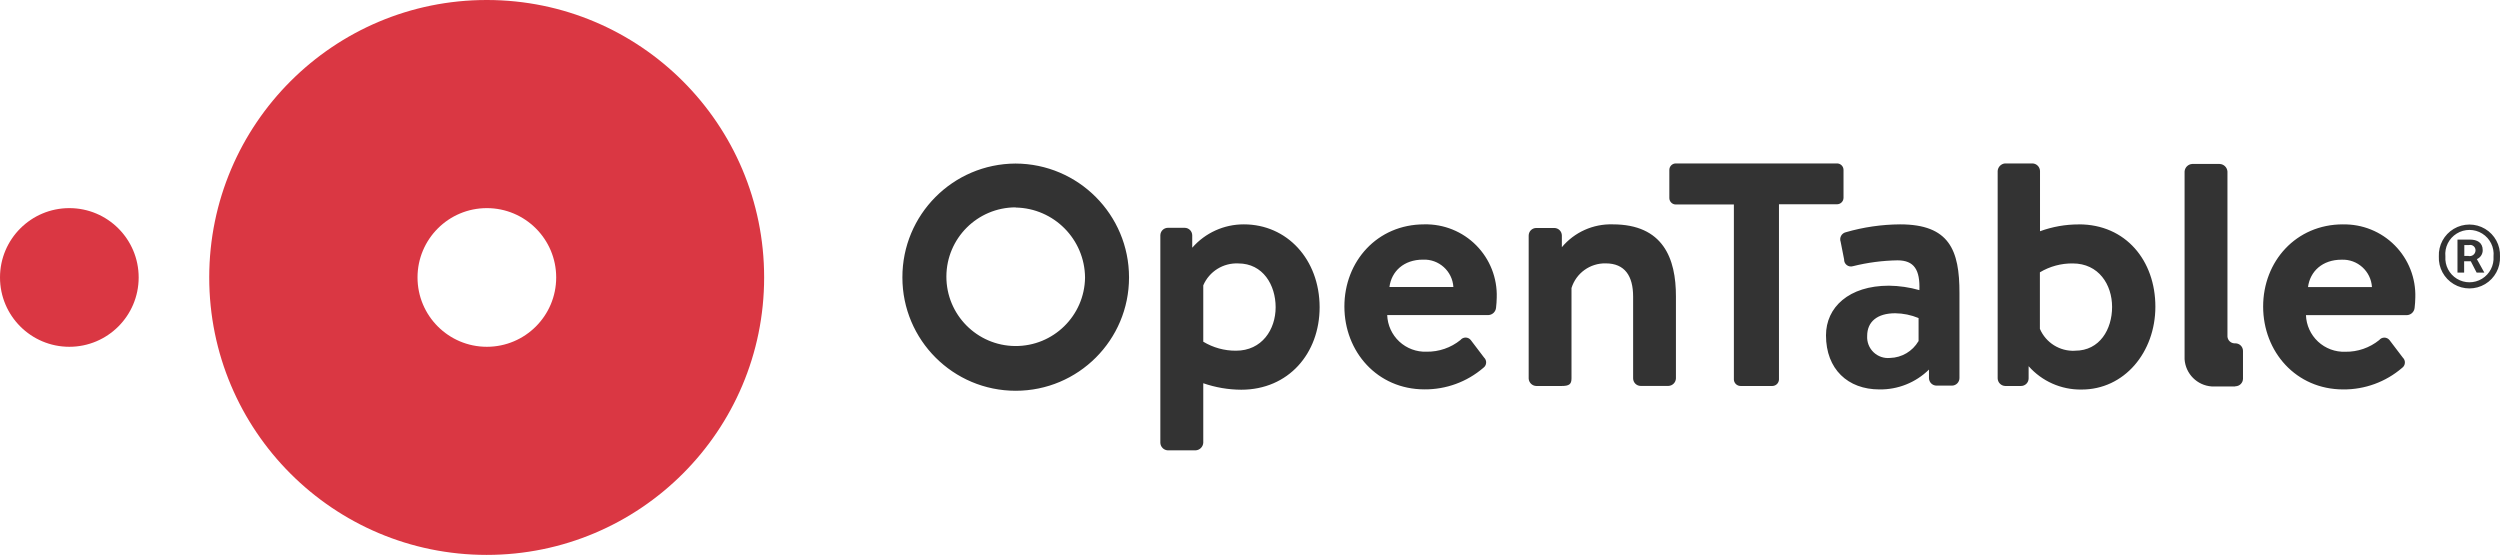
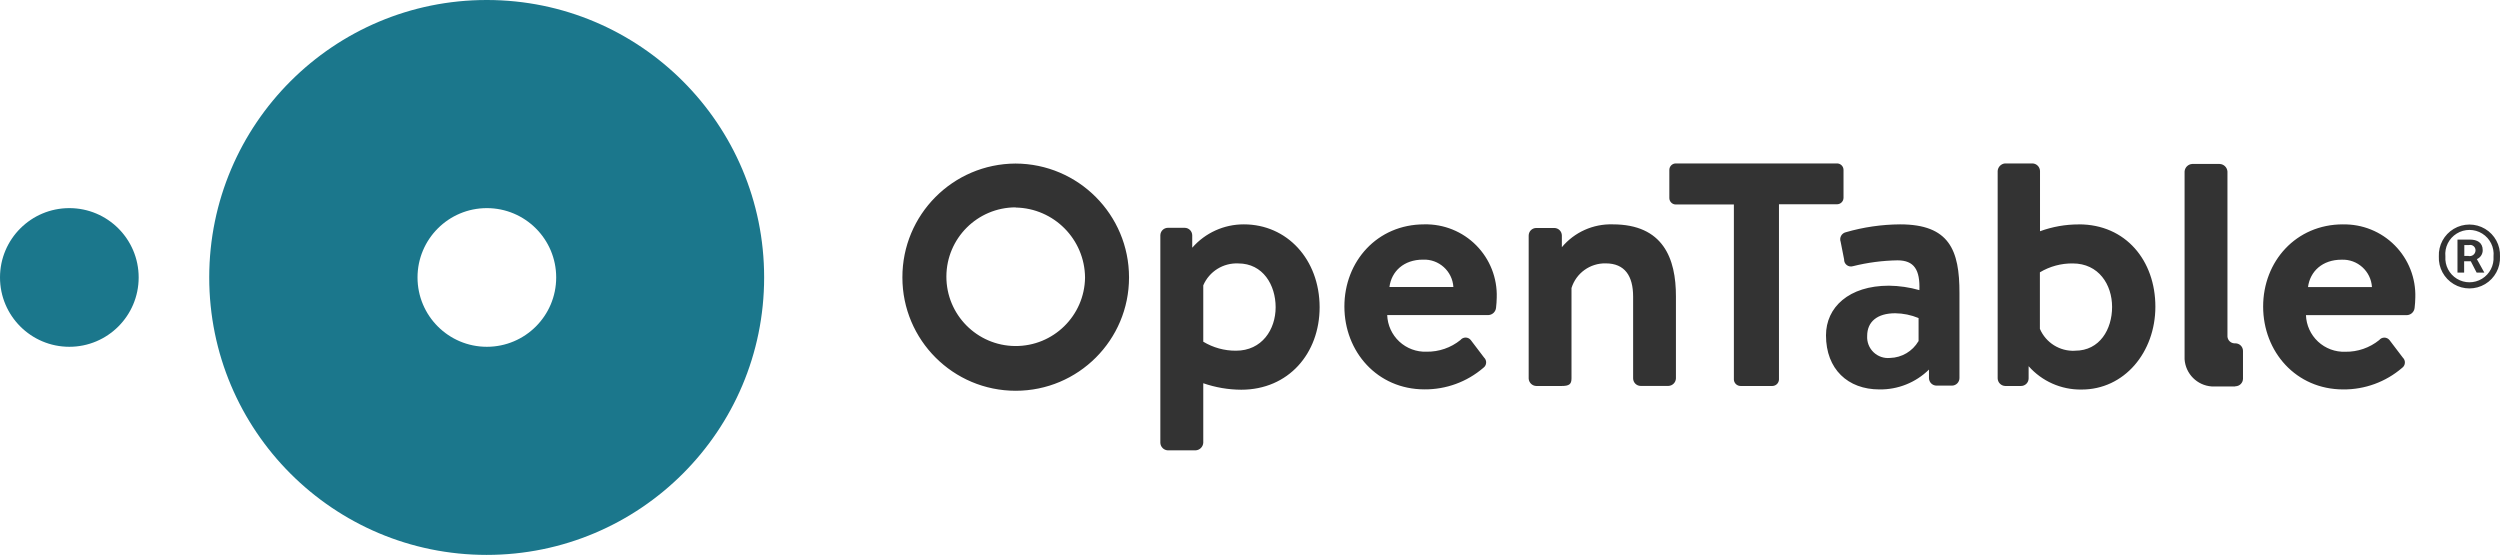
<svg xmlns="http://www.w3.org/2000/svg" viewBox="0 0 428 95">
-   <path d="M83.36 0a47.5 47.5 0 1047.46 47.5A47.48 47.48 0 0083.36 0zm0 59.37A11.87 11.87 0 1195.22 47.5a11.87 11.87 0 01-11.87 11.87zM0 47.5a11.87 11.87 0 1111.87 11.87A11.87 11.87 0 010 47.5" fill="#da3743" />
+   <path d="M83.36 0a47.5 47.5 0 1047.46 47.5A47.48 47.48 0 0083.36 0zm0 59.37A11.87 11.87 0 1195.22 47.5a11.87 11.87 0 01-11.87 11.87zM0 47.5a11.87 11.87 0 1111.87 11.87A11.87 11.87 0 010 47.5" fill="#1B778C" />
  <path d="M243.82 38.41a12.14 12.14 0 0112.42 12.54c0 .41-.06 1.35-.12 1.76a1.38 1.38 0 01-1.29 1.23h-17.34a6.5 6.5 0 006.74 6.27 9 9 0 005.8-2 1.13 1.13 0 011.76 0l2.28 3a1.14 1.14 0 01-.12 1.76 15.27 15.27 0 01-10.08 3.69c-8.08 0-13.71-6.45-13.71-14.19s5.64-14.06 13.66-14.06zm5 10.73a5 5 0 00-5.21-4.69c-3.28 0-5.39 2-5.74 4.69h11zm65.6-21.16H286.9a1.11 1.11 0 00-1.11 1.11v4.81a1.11 1.11 0 001.11 1.11h9.94v30a1.15 1.15 0 001.16 1.07h5.45a1.15 1.15 0 001.11-1.11v-30h9.94a1.11 1.11 0 001.11-1.11v-4.77a1.11 1.11 0 00-1.15-1.11zm41.45 10.44a19.15 19.15 0 00-6.62 1.17V29.26a1.34 1.34 0 00-1.25-1.28h-4.75a1.39 1.39 0 00-1.25 1.28v35.53a1.34 1.34 0 001.29 1.29H346a1.3 1.3 0 001.3-1.29v-2.1a11.83 11.83 0 009 4c7.4.04 12.7-6.41 12.7-14.19 0-7.88-5.07-14.09-13.09-14.09zm-.64 21.63a6.21 6.21 0 01-6-3.75v-9.68a10.7 10.7 0 015.62-1.52c4.45 0 6.74 3.63 6.74 7.45s-2.11 7.49-6.33 7.49zm45.85-21.63a12.14 12.14 0 0112.42 12.54c0 .41-.06 1.35-.12 1.76a1.38 1.38 0 01-1.29 1.23h-17.31a6.5 6.5 0 006.74 6.27 9 9 0 005.8-2 1.13 1.13 0 011.76 0l2.28 3a1.14 1.14 0 01-.12 1.76 15.27 15.27 0 01-10.08 3.69c-8.08 0-13.71-6.45-13.71-14.19s5.63-14.07 13.66-14.07zm5 10.73a5 5 0 00-5.21-4.69c-3.28 0-5.39 2-5.74 4.69h11zM212.95 38.41a11.69 11.69 0 00-8.84 4v-2.12a1.3 1.3 0 00-1.29-1.29h-2.88a1.3 1.3 0 00-1.29 1.29v35.52a1.34 1.34 0 001.29 1.29h4.75a1.39 1.39 0 001.31-1.29v-10.2a20.1 20.1 0 006.5 1.11c8.08 0 13.42-6.21 13.42-14.13-.02-8.2-5.59-14.18-12.97-14.18zm-1.35 21.63a10.7 10.7 0 01-5.6-1.54v-9.65a6.21 6.21 0 016-3.75c4.22 0 6.39 3.69 6.39 7.5s-2.34 7.44-6.79 7.44zm64.5-21.63a10.92 10.92 0 00-8.71 3.91v-2a1.3 1.3 0 00-1.29-1.29H263a1.3 1.3 0 00-1.29 1.29v24.5a1.34 1.34 0 001.29 1.26h4.34c1.29 0 1.7-.29 1.7-1.29V49.31a6 6 0 015.86-4.22c3.28 0 4.69 2.17 4.69 5.69v14a1.3 1.3 0 001.29 1.29h4.75a1.34 1.34 0 001.29-1.29v-14c.02-6.57-2.21-12.37-10.82-12.37zm49.18 0a34.18 34.18 0 00-9.28 1.35 1.24 1.24 0 00-.88 1.64l.59 3a1.17 1.17 0 001.52 1.17 33.86 33.86 0 017.62-1c2.87 0 3.87 1.64 3.75 5.1a19.85 19.85 0 00-5.21-.76c-6.85 0-10.78 3.69-10.78 8.5 0 5.8 3.75 9.26 9.14 9.26a11.85 11.85 0 008.49-3.4v1.46a1.3 1.3 0 001.29 1.29h2.64a1.3 1.3 0 001.29-1.29V50.19c.02-7.38-1.74-11.78-10.17-11.78zm3.16 20a5.81 5.81 0 01-4.86 2.87 3.57 3.57 0 01-3.92-3.78c0-2.4 1.7-3.87 4.8-3.87a10.79 10.79 0 014 .82v4zM173.86 28a19.45 19.45 0 00-19.37 19.5 19.4 19.4 0 0038.8 0A19.49 19.49 0 00173.86 28zm0 7.53a12.09 12.09 0 0111.9 12 11.87 11.87 0 11-11.9-12.03zm208.84 30.6a1.31 1.31 0 001.3-1.29v-4.77a1.3 1.3 0 00-1.29-1.29h-.21a1.25 1.25 0 01-1.16-1.16V29.36a1.39 1.39 0 00-1.34-1.29h-4.7a1.39 1.39 0 00-1.3 1.29V61.5a5 5 0 004.65 4.66h4zm34.83-22.22a5.24 5.24 0 1110.47 0 5.24 5.24 0 11-10.47 0zm9.36 0a4.14 4.14 0 10-8.24 0 4.13 4.13 0 108.24 0zm-6.13-2.89h2.11c1.17 0 2.17.47 2.17 1.81a1.64 1.64 0 01-1 1.53l1.28 2.31H424l-1-1.94h-1.14v1.94h-1.14v-5.65zm1.86 2.81a1 1 0 001.19-.95.91.91 0 00-1.14-.92h-.78v1.86h.72z" fill="#333" />
</svg>
